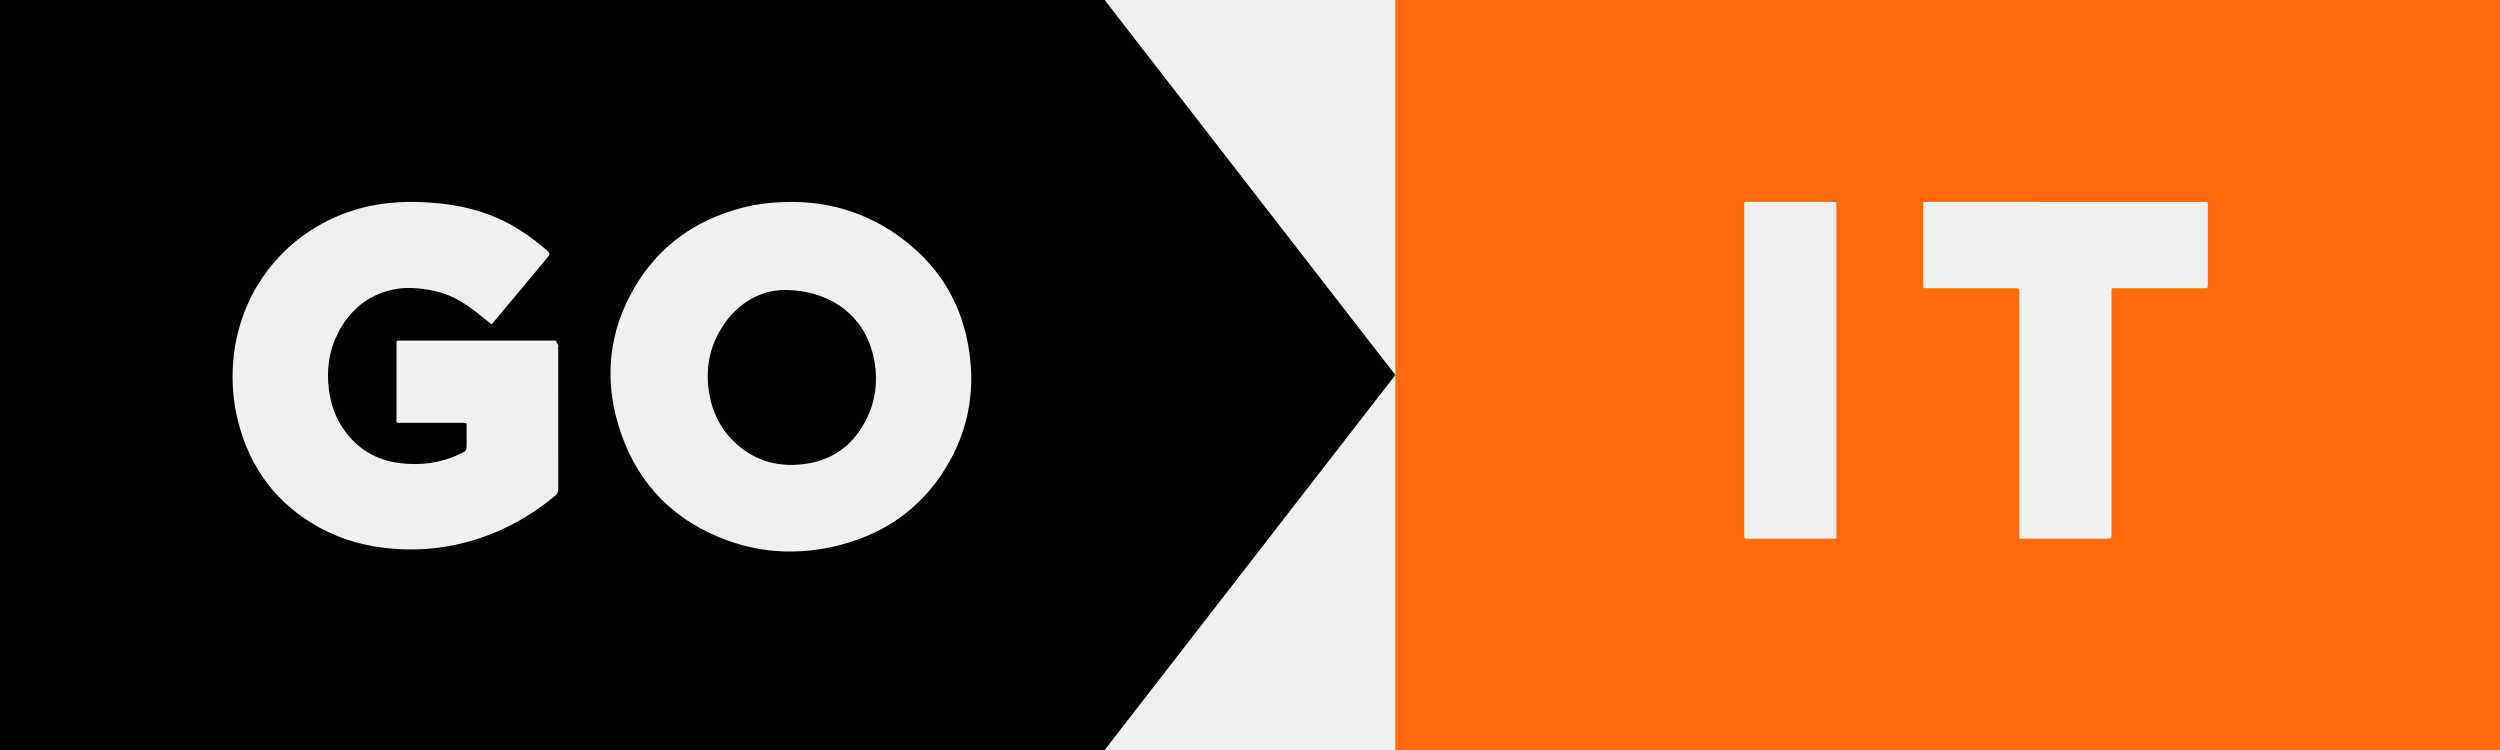
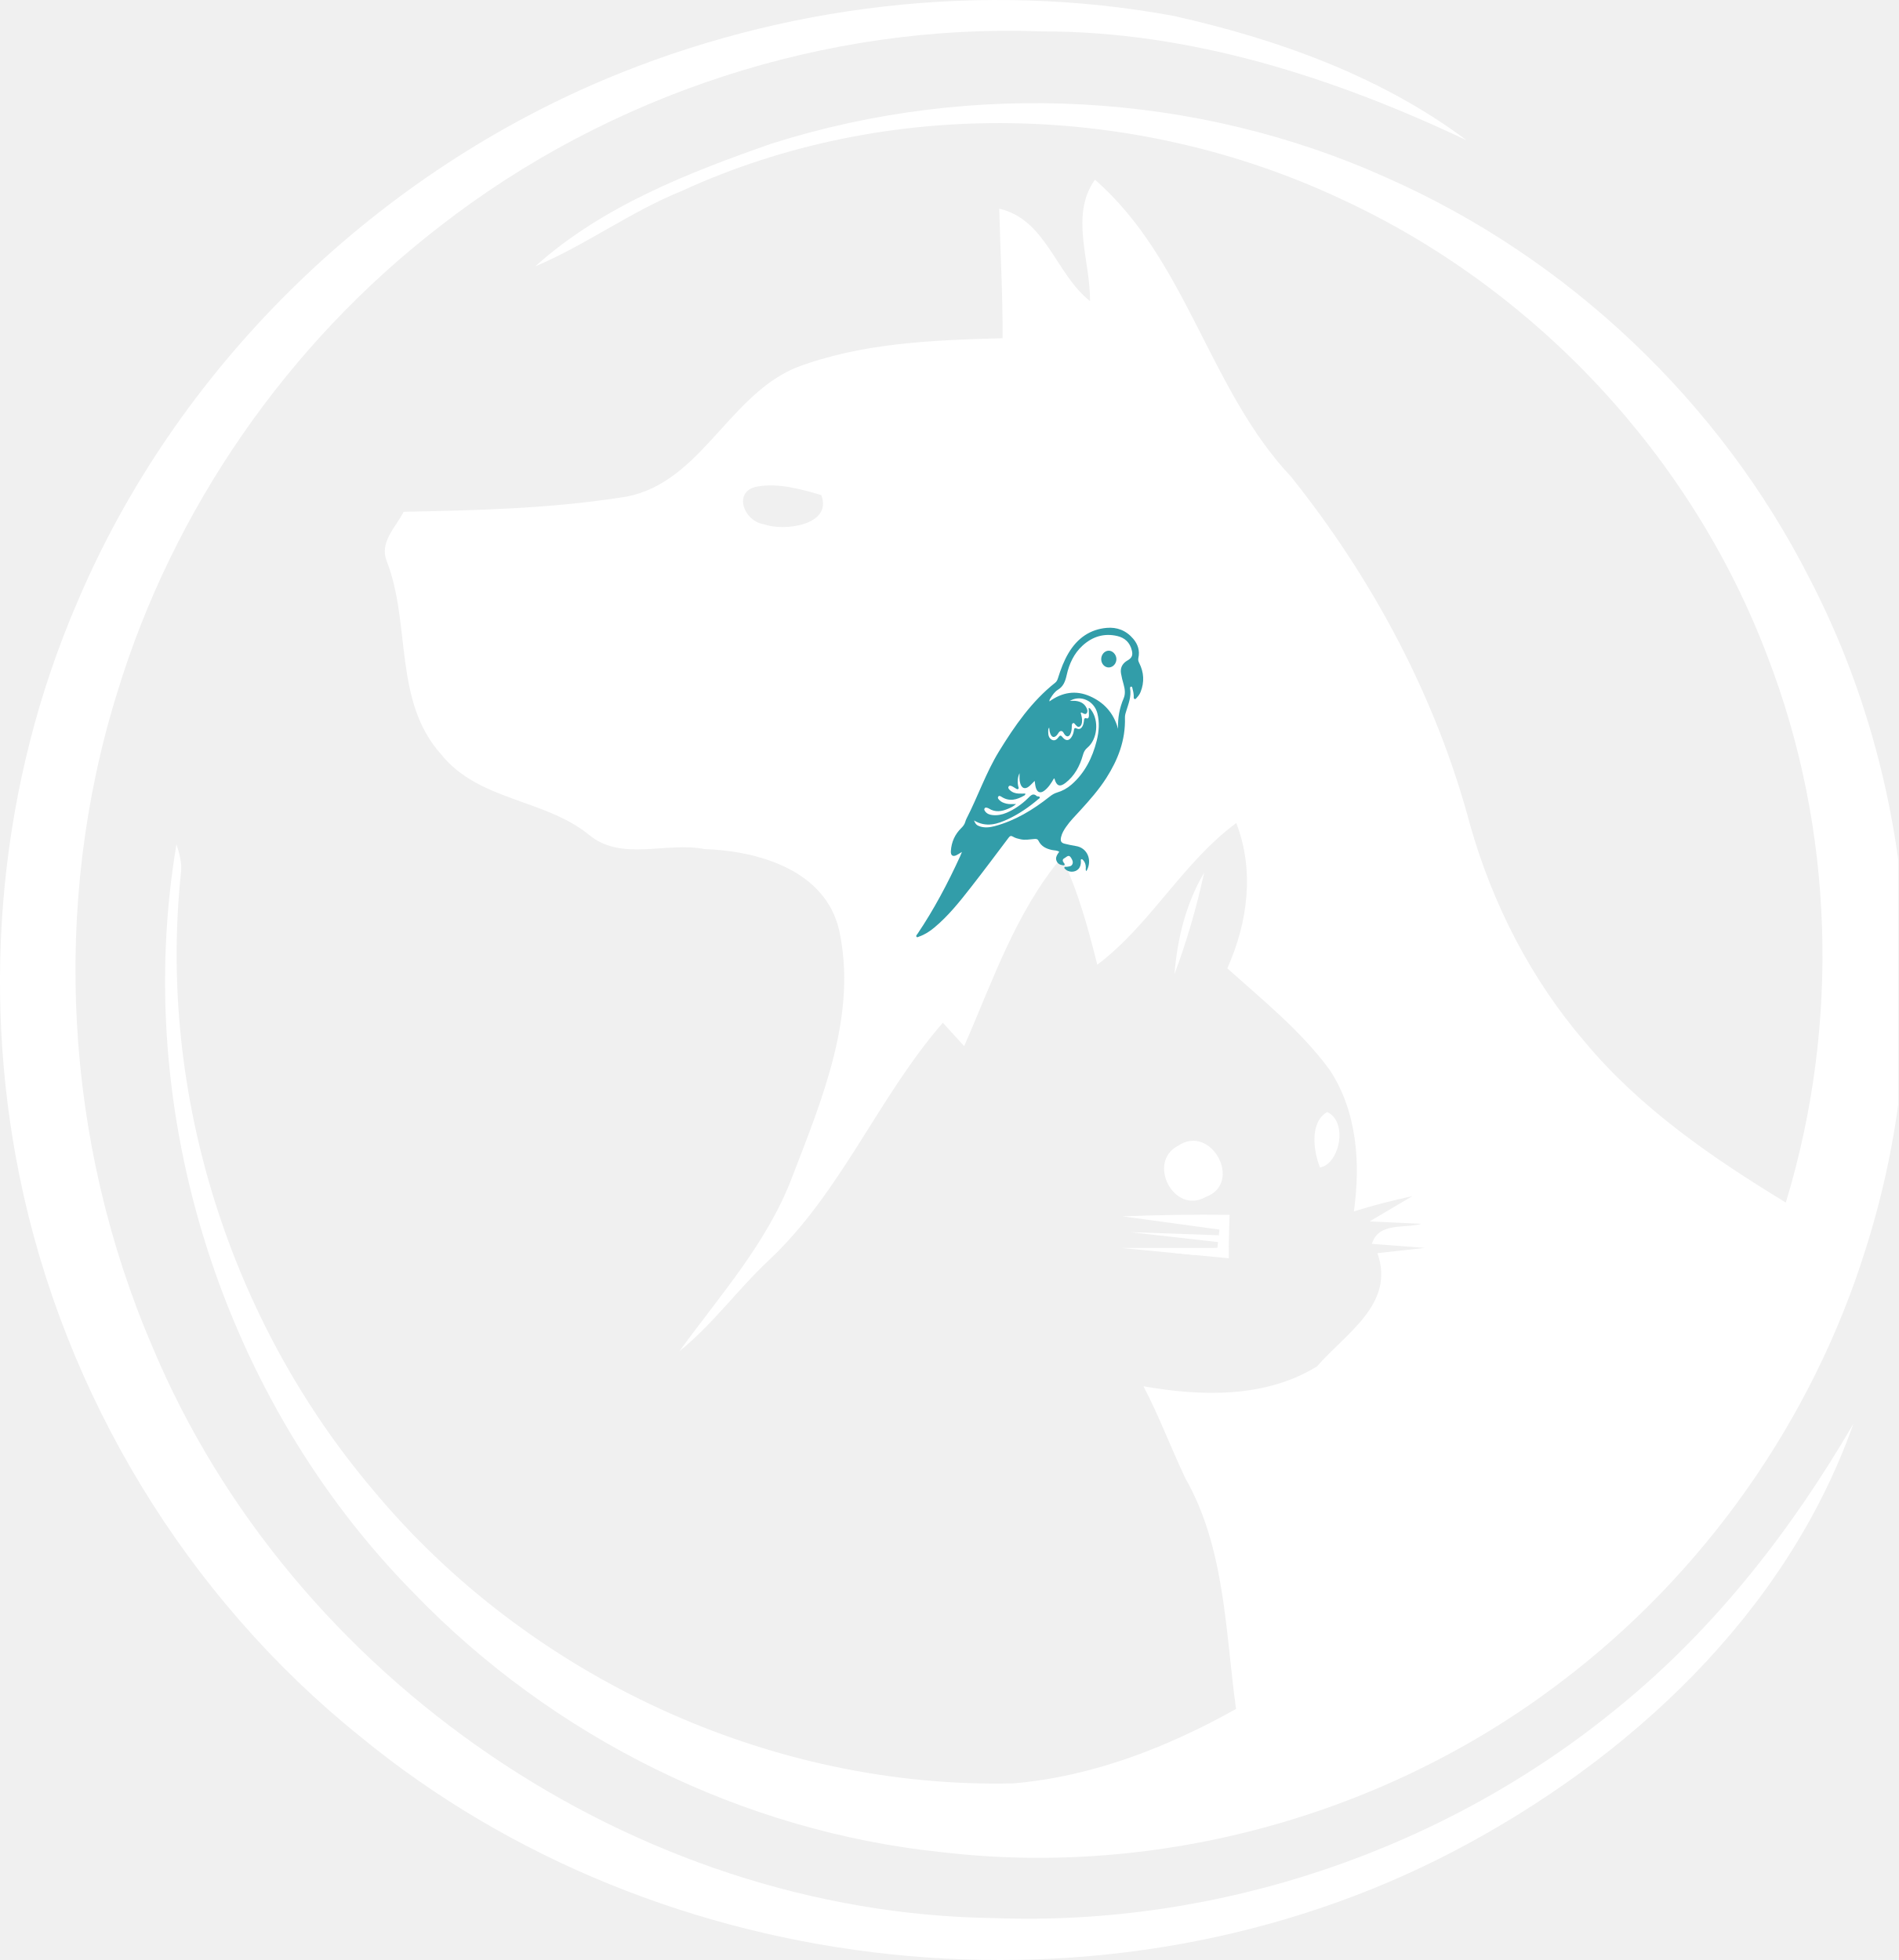
- <svg xmlns="http://www.w3.org/2000/svg" width="100" height="30" viewBox="0 0 100 30" fill="none">
-   <path fill-rule="evenodd" clip-rule="evenodd" d="M100 0H55.815V30H100V0ZM69.769 8.26V14.804V21.317C69.769 21.331 69.769 21.344 69.769 21.358L69.769 21.358V21.358C69.77 21.386 69.771 21.413 69.769 21.44C69.762 21.515 69.782 21.56 69.869 21.548C69.89 21.546 69.91 21.546 69.931 21.547C69.941 21.547 69.952 21.548 69.962 21.548C70.328 21.548 70.694 21.548 71.06 21.548H71.063C71.794 21.548 72.527 21.549 73.259 21.548C73.282 21.548 73.302 21.548 73.32 21.548C73.391 21.549 73.425 21.549 73.441 21.532C73.457 21.517 73.456 21.485 73.455 21.424V21.424C73.454 21.403 73.454 21.379 73.454 21.351V8.279C73.454 8.268 73.454 8.258 73.453 8.248C73.453 8.227 73.452 8.207 73.454 8.186C73.462 8.109 73.435 8.069 73.352 8.078C73.335 8.081 73.318 8.08 73.301 8.079L73.301 8.079C73.292 8.079 73.283 8.078 73.274 8.078C72.905 8.078 72.535 8.078 72.166 8.078H72.165H72.165C71.426 8.078 70.686 8.077 69.947 8.078C69.925 8.078 69.905 8.078 69.888 8.078C69.828 8.077 69.797 8.077 69.782 8.092C69.766 8.107 69.767 8.138 69.768 8.2C69.768 8.217 69.769 8.237 69.769 8.26ZM88.124 8.079H82.627C80.795 8.079 78.963 8.079 77.133 8.077L77.113 8.077L77.091 8.078C77.064 8.078 77.037 8.078 77.009 8.077C76.947 8.074 76.925 8.104 76.93 8.161C76.931 8.178 76.931 8.195 76.93 8.212C76.93 8.22 76.93 8.229 76.93 8.238V11.364L76.93 11.396C76.93 11.463 76.93 11.496 76.946 11.512C76.962 11.528 76.994 11.528 77.056 11.527L77.099 11.527H80.552C80.665 11.527 80.721 11.527 80.748 11.555C80.775 11.582 80.775 11.636 80.775 11.743V21.382C80.775 21.4 80.775 21.417 80.775 21.431V21.431C80.774 21.487 80.773 21.515 80.788 21.531C80.803 21.547 80.837 21.547 80.906 21.547L80.941 21.547H80.987H84.254C84.358 21.547 84.41 21.547 84.435 21.521C84.46 21.496 84.46 21.445 84.46 21.346V11.707C84.46 11.686 84.46 11.668 84.46 11.652C84.459 11.592 84.458 11.561 84.474 11.545C84.49 11.528 84.525 11.528 84.599 11.528L84.645 11.529H88.16C88.311 11.529 88.311 11.529 88.313 11.379V11.333V8.268C88.313 8.247 88.313 8.228 88.313 8.211V8.211C88.314 8.143 88.315 8.11 88.298 8.093C88.282 8.077 88.249 8.078 88.183 8.078C88.166 8.079 88.146 8.079 88.124 8.079Z" style="fill: rgb(255,107,10)" />
-   <path fill-rule="evenodd" clip-rule="evenodd" d="M44.186 0H0V30H44.186L55.814 15L44.186 0ZM19.455 12.808C19.522 12.862 19.589 12.916 19.657 12.971C19.702 12.944 19.73 12.906 19.756 12.87L19.756 12.87C19.763 12.862 19.769 12.854 19.775 12.846C20.013 12.563 20.25 12.278 20.487 11.993C20.962 11.425 21.436 10.857 21.91 10.287C22.005 10.173 22.002 10.12 21.893 10.028C21.808 9.954 21.721 9.882 21.633 9.809C20.88 9.193 20.053 8.713 19.117 8.434C18.491 8.249 17.852 8.148 17.201 8.103C16.353 8.046 15.512 8.074 14.679 8.266C11.761 8.938 9.584 11.352 9.329 14.448C9.261 15.283 9.326 16.11 9.539 16.921C10.026 18.759 11.082 20.166 12.759 21.093C13.672 21.598 14.662 21.865 15.702 21.948C16.583 22.019 17.455 21.965 18.316 21.771C19.772 21.443 21.058 20.78 22.203 19.833C22.294 19.758 22.331 19.683 22.331 19.562C22.328 18.089 22.328 16.614 22.328 15.14L22.328 14.035C22.328 14.016 22.327 13.997 22.326 13.977C22.323 13.934 22.32 13.891 22.331 13.852C22.345 13.806 22.32 13.78 22.296 13.755C22.277 13.734 22.257 13.713 22.26 13.682C22.266 13.632 22.232 13.624 22.192 13.624H22.084H16.046C16.034 13.624 16.022 13.624 16.01 13.625C15.986 13.625 15.961 13.626 15.938 13.624C15.876 13.618 15.856 13.649 15.86 13.706C15.862 13.729 15.862 13.754 15.861 13.778C15.861 13.79 15.86 13.802 15.86 13.813C15.86 14.137 15.86 14.46 15.86 14.784C15.86 15.43 15.859 16.077 15.86 16.724C15.86 16.751 15.86 16.774 15.859 16.794C15.858 16.853 15.857 16.883 15.872 16.899C15.888 16.915 15.921 16.915 15.99 16.914H15.99C16.007 16.914 16.026 16.913 16.048 16.913H18.479C18.5 16.913 18.519 16.913 18.536 16.913C18.603 16.912 18.636 16.912 18.652 16.928C18.666 16.943 18.666 16.973 18.665 17.032C18.665 17.052 18.664 17.076 18.665 17.105C18.666 17.245 18.665 17.385 18.665 17.525C18.665 17.595 18.665 17.666 18.665 17.736V17.741C18.665 18.03 18.665 18.032 18.403 18.158C17.636 18.524 16.826 18.629 15.99 18.524C15.061 18.409 14.318 17.97 13.773 17.211C13.418 16.716 13.225 16.159 13.152 15.558C13.061 14.791 13.154 14.054 13.502 13.357C13.922 12.521 14.556 11.921 15.469 11.645C16.108 11.451 16.755 11.502 17.396 11.642C17.977 11.768 18.483 12.052 18.95 12.407C19.12 12.536 19.286 12.671 19.455 12.808L19.455 12.808L19.455 12.808ZM36.654 10.014C35.222 8.711 33.516 8.091 31.752 8.077C30.938 8.078 30.329 8.144 29.683 8.312C27.81 8.8 26.343 9.848 25.369 11.52C24.369 13.236 24.166 15.076 24.725 16.969C25.351 19.085 26.684 20.625 28.746 21.483C30.331 22.14 31.972 22.228 33.627 21.794C35.55 21.29 37.025 20.177 37.991 18.44C38.805 16.975 39.023 15.404 38.72 13.764C38.447 12.29 37.766 11.027 36.654 10.014ZM28.745 13.322C29.369 12.172 30.366 11.62 31.334 11.599C33.297 11.594 34.581 12.698 34.931 14.229C35.143 15.152 35.049 16.048 34.595 16.886C34.061 17.87 33.228 18.443 32.107 18.57C31.023 18.695 30.076 18.389 29.304 17.61C28.808 17.11 28.509 16.502 28.383 15.815C28.221 14.945 28.321 14.103 28.745 13.322Z" style="fill: #010101" />
+ <svg xmlns="http://www.w3.org/2000/svg" width="92" height="95" viewBox="0 0 92 95" fill="none">
+   <g clip-path="url(#clip0_3873_8717)">
+     <path d="M29.247 3.877C37.895 0.225 47.631 -0.932 56.875 0.77C61.898 1.892 66.928 3.692 71.079 6.799C64.639 3.749 57.684 1.51 50.492 1.522C40.057 1.128 29.542 4.56 21.309 10.977C13.944 16.659 8.394 24.661 5.683 33.566C2.463 43.9 3.116 55.357 7.394 65.292C14.129 81.366 30.715 92.731 48.157 92.968C59.089 93.385 70.097 89.641 78.525 82.674C83.144 78.896 86.839 74.145 89.827 69.007C86.578 78.207 78.953 85.278 70.472 89.722C53.742 98.471 32.039 96.156 17.465 84.173C9.036 77.403 3.105 67.613 0.948 57.018C-0.937 47.76 -0.012 37.929 3.723 29.243C8.515 17.903 17.933 8.668 29.247 3.877Z" fill="white" />
+     <path d="M37.446 6.946C47.14 3.88 57.951 4.435 67.23 8.624C76.011 12.507 83.365 19.485 87.707 28.049C92.852 37.966 93.8 49.938 90.412 60.567C87.817 68.871 82.556 76.318 75.613 81.554C67.166 87.977 56.206 91.015 45.666 89.776C36 88.781 26.791 84.204 20.056 77.214C10.8 67.835 6.36 53.925 8.552 40.923C8.69 41.363 8.829 41.82 8.771 42.288C7.638 52.987 11.147 64.051 18.096 72.238C25.623 81.288 37.341 86.721 49.123 86.438C52.939 86.114 56.587 84.69 59.905 82.832C59.385 79.066 59.379 75.038 57.448 71.648C56.748 70.172 56.176 68.639 55.419 67.192C58.205 67.684 61.338 67.771 63.825 66.231C65.212 64.635 67.634 63.199 66.756 60.74C67.519 60.653 68.288 60.567 69.056 60.485C68.415 60.433 67.131 60.335 66.489 60.289C66.819 59.218 68.068 59.559 68.894 59.317C68.27 59.288 67.01 59.23 66.379 59.201C66.894 58.894 67.935 58.281 68.455 57.974C67.495 58.182 66.547 58.425 65.616 58.715C65.946 56.383 65.772 53.877 64.449 51.864C63.061 49.971 61.217 48.49 59.483 46.934C60.471 44.717 60.812 42.206 59.916 39.892C57.315 41.812 55.771 44.804 53.181 46.76C52.736 44.978 52.251 43.201 51.459 41.546C49.227 44.208 48.105 47.564 46.73 50.706C46.383 50.324 46.036 49.948 45.695 49.572C42.561 53.177 40.781 57.776 37.272 61.075C35.763 62.486 34.549 64.188 32.93 65.489C34.901 62.776 37.197 60.224 38.399 57.036C39.85 53.263 41.567 49.172 40.665 45.064C39.977 42.165 36.752 41.245 34.138 41.153C32.282 40.788 30.097 41.783 28.519 40.441C26.369 38.717 23.189 38.815 21.385 36.57C19.055 33.983 19.928 30.245 18.743 27.196C18.373 26.282 19.188 25.547 19.564 24.806C23.056 24.737 26.559 24.656 30.016 24.124C33.86 23.655 35.19 19.246 38.555 17.828C41.735 16.613 45.221 16.485 48.591 16.393C48.602 14.298 48.481 12.204 48.429 10.115C50.701 10.636 51.157 13.28 52.828 14.593C52.852 12.643 51.84 10.444 53.065 8.709C57.528 12.597 58.586 18.881 62.581 23.117C66.553 28.093 69.623 33.839 71.258 40.013C72.345 43.837 74.201 47.459 76.797 50.486C79.485 53.715 82.989 56.122 86.55 58.286C89.174 49.675 88.908 40.215 85.659 31.808C81.994 22.11 74.404 13.986 64.998 9.646C55.048 4.977 43.064 4.647 33.034 9.259C30.559 10.26 28.397 11.874 25.94 12.91C29.178 10 33.375 8.362 37.445 6.944L37.446 6.946ZM36.699 23.582C35.486 23.813 36.058 25.283 37.029 25.41C37.989 25.769 40.364 25.456 39.804 23.998C38.804 23.703 37.746 23.402 36.699 23.582Z" fill="white" />
+     <path d="M63.974 56.589C63.656 55.797 63.465 54.396 64.321 53.899C65.338 54.356 64.939 56.41 63.974 56.589Z" fill="white" />
+     <path d="M56.921 47.216C57.06 45.497 57.476 43.79 58.36 42.297C57.996 43.97 57.522 45.613 56.921 47.216Z" fill="white" />
+     <path d="M57.094 55.536C58.713 54.442 60.257 57.353 58.441 58.013C56.903 58.904 55.562 56.335 57.094 55.536Z" fill="white" />
+     <path d="M59.592 58.88C59.574 59.395 59.563 59.916 59.551 60.431V60.443C59.551 60.518 59.545 60.593 59.545 60.668C58.961 60.732 58.378 60.784 57.794 60.819L56.944 60.738C57.574 60.547 58.239 60.518 58.898 60.489H58.938L59.002 60.483L59.031 60.206L59.071 59.876L59.1 59.598L54.406 58.956C56.129 58.886 57.857 58.863 59.592 58.881V58.88Z" fill="white" />
+     <path d="M59.07 59.873L54.775 59.721L59.26 60.229L59.07 59.873Z" fill="white" />
+     <path d="M59.557 60.987L57.794 60.819L56.944 60.738L54.36 60.489H58.938L59.002 60.484L59.551 60.431V60.443L59.557 60.987Z" fill="white" />
+     <path d="M46.621 41.293C46.5 41.365 46.425 41.419 46.344 41.456C46.173 41.533 46.073 41.46 46.084 41.255C46.11 40.805 46.287 40.431 46.59 40.134C46.679 40.046 46.75 39.955 46.785 39.829C46.799 39.779 46.816 39.73 46.84 39.684C47.391 38.613 47.785 37.45 48.415 36.422C49.184 35.168 50.014 33.981 51.142 33.09C51.215 33.032 51.249 32.955 51.277 32.865C51.409 32.441 51.563 32.029 51.786 31.654C52.224 30.918 52.842 30.504 53.632 30.433C54.131 30.388 54.576 30.551 54.926 30.966C55.145 31.227 55.251 31.533 55.172 31.892C55.151 31.986 55.173 32.056 55.213 32.136C55.442 32.59 55.47 33.059 55.279 33.539C55.24 33.635 55.185 33.72 55.116 33.792C55.078 33.83 55.045 33.9 54.99 33.881C54.93 33.861 54.949 33.783 54.947 33.728C54.942 33.605 54.918 33.486 54.886 33.37C54.875 33.327 54.87 33.267 54.811 33.282C54.768 33.292 54.765 33.344 54.772 33.384C54.833 33.764 54.697 34.102 54.589 34.446C54.554 34.555 54.517 34.664 54.521 34.783C54.554 35.884 54.178 36.831 53.619 37.708C53.252 38.283 52.807 38.784 52.357 39.278C52.119 39.539 51.868 39.787 51.664 40.083C51.562 40.231 51.469 40.386 51.426 40.57C51.38 40.764 51.428 40.856 51.605 40.896C51.783 40.937 51.961 40.98 52.143 41.007C52.701 41.09 52.958 41.701 52.654 42.222C52.6 42.171 52.626 42.104 52.625 42.048C52.623 41.915 52.59 41.796 52.504 41.701C52.478 41.673 52.45 41.633 52.412 41.647C52.366 41.664 52.384 41.717 52.385 41.754C52.389 41.894 52.359 42.02 52.267 42.12C52.105 42.296 51.782 42.294 51.619 42.117C51.601 42.097 51.575 42.08 51.586 42.046C51.597 42.011 51.628 42.017 51.653 42.015C51.679 42.011 51.705 42.014 51.731 42.01C51.824 41.994 51.929 41.992 51.975 41.883C52.023 41.77 51.965 41.67 51.909 41.577C51.794 41.386 51.688 41.548 51.588 41.597C51.476 41.651 51.489 41.743 51.565 41.834C51.585 41.858 51.616 41.886 51.59 41.922C51.568 41.951 51.532 41.942 51.501 41.937C51.375 41.919 51.267 41.867 51.209 41.734C51.15 41.6 51.2 41.486 51.27 41.378C51.289 41.35 51.309 41.324 51.337 41.285C51.224 41.209 51.1 41.224 50.986 41.199C50.715 41.14 50.472 41.036 50.33 40.749C50.282 40.654 50.202 40.66 50.123 40.666C49.904 40.684 49.687 40.727 49.466 40.68C49.337 40.652 49.208 40.622 49.093 40.552C49.001 40.495 48.948 40.516 48.882 40.604C48.275 41.41 47.671 42.219 47.051 43.012C46.507 43.709 45.954 44.401 45.283 44.958C45.06 45.144 44.821 45.299 44.553 45.392C44.508 45.408 44.447 45.458 44.412 45.394C44.386 45.346 44.442 45.301 44.469 45.261C45.264 44.081 45.933 42.817 46.533 41.506C46.556 41.45 46.578 41.393 46.621 41.293ZM54.188 35.327C54.167 34.809 54.256 34.319 54.459 33.847C54.552 33.632 54.519 33.392 54.455 33.166C54.406 32.995 54.36 32.823 54.331 32.645C54.289 32.391 54.377 32.205 54.562 32.065C54.601 32.035 54.645 32.014 54.685 31.988C54.861 31.872 54.908 31.754 54.858 31.538C54.765 31.131 54.502 30.911 54.155 30.829C53.524 30.679 52.949 30.845 52.454 31.304C52.054 31.674 51.82 32.167 51.698 32.717C51.631 33.023 51.537 33.273 51.271 33.433C51.128 33.52 51.018 33.674 50.922 33.828C50.895 33.871 50.857 33.912 50.861 33.997C51.489 33.547 52.143 33.446 52.822 33.745C53.488 34.038 53.971 34.538 54.188 35.327ZM47.205 39.767C47.275 39.946 47.345 40.011 47.502 40.059C47.742 40.133 47.981 40.103 48.217 40.04C49.194 39.776 50.06 39.256 50.871 38.613C50.983 38.524 51.096 38.453 51.232 38.413C51.487 38.339 51.723 38.209 51.931 38.028C52.565 37.477 52.943 36.741 53.155 35.892C53.263 35.455 53.296 35.011 53.183 34.569C53.028 33.966 52.369 33.663 51.851 33.972C51.96 33.972 52.049 33.962 52.136 33.973C52.365 34.001 52.563 34.095 52.672 34.34C52.705 34.414 52.719 34.499 52.665 34.569C52.606 34.646 52.541 34.59 52.478 34.568C52.447 34.556 52.419 34.515 52.377 34.549C52.416 34.7 52.461 34.85 52.438 35.01C52.425 35.098 52.399 35.184 52.317 35.22C52.232 35.258 52.183 35.185 52.128 35.132C52.091 35.096 52.062 35.023 52.002 35.052C51.94 35.081 51.946 35.159 51.945 35.221C51.942 35.35 51.929 35.477 51.869 35.59C51.806 35.709 51.711 35.721 51.621 35.63C51.554 35.562 51.527 35.423 51.418 35.433C51.319 35.442 51.284 35.57 51.215 35.64C51.087 35.768 50.983 35.746 50.908 35.571C50.867 35.476 50.859 35.373 50.848 35.261C50.794 35.333 50.802 35.411 50.802 35.484C50.801 35.644 50.842 35.789 50.984 35.859C51.126 35.928 51.229 35.831 51.31 35.721C51.392 35.609 51.436 35.66 51.502 35.739C51.666 35.936 51.833 35.911 51.958 35.68C52.005 35.595 52.034 35.5 52.046 35.403C52.059 35.297 52.089 35.261 52.188 35.311C52.307 35.371 52.401 35.317 52.465 35.195C52.503 35.123 52.52 35.046 52.531 34.964C52.543 34.877 52.534 34.773 52.675 34.819C52.751 34.844 52.776 34.75 52.777 34.678C52.777 34.559 52.768 34.439 52.763 34.316C52.825 34.312 52.848 34.362 52.877 34.401C53.275 34.924 53.193 35.833 52.698 36.243C52.584 36.337 52.527 36.445 52.487 36.587C52.333 37.139 52.072 37.615 51.637 37.949C51.36 38.162 51.203 38.093 51.106 37.742C51.105 37.736 51.09 37.735 51.08 37.731C50.949 37.955 50.813 38.176 50.608 38.328C50.418 38.468 50.265 38.408 50.199 38.165C50.171 38.066 50.163 37.959 50.146 37.849C50.044 37.948 49.961 38.046 49.864 38.122C49.671 38.273 49.513 38.206 49.443 37.957C49.4 37.806 49.416 37.65 49.412 37.476C49.322 37.666 49.302 37.878 49.346 38.099C49.355 38.147 49.395 38.206 49.346 38.242C49.304 38.273 49.257 38.23 49.215 38.208C49.159 38.177 49.107 38.134 49.049 38.109C48.992 38.085 48.919 38.055 48.88 38.131C48.845 38.198 48.899 38.253 48.942 38.294C49.061 38.409 49.207 38.455 49.362 38.463C49.473 38.468 49.584 38.464 49.695 38.464C49.692 38.53 49.668 38.543 49.645 38.556C49.286 38.765 48.922 38.867 48.541 38.622C48.492 38.59 48.425 38.549 48.383 38.609C48.333 38.68 48.396 38.739 48.44 38.785C48.535 38.883 48.654 38.921 48.779 38.953C48.918 38.988 49.06 38.969 49.244 38.971C49.105 39.097 48.987 39.143 48.871 39.194C48.553 39.333 48.235 39.388 47.919 39.184C47.892 39.167 47.86 39.158 47.83 39.151C47.788 39.14 47.744 39.136 47.717 39.184C47.69 39.231 47.711 39.276 47.736 39.312C47.825 39.443 47.953 39.489 48.092 39.505C48.331 39.532 48.562 39.49 48.785 39.394C49.17 39.228 49.517 38.989 49.824 38.686C49.958 38.553 50.07 38.419 50.251 38.588C50.262 38.598 50.282 38.595 50.297 38.599C50.33 38.61 50.381 38.592 50.391 38.642C50.403 38.698 50.347 38.714 50.316 38.74C49.87 39.12 49.394 39.446 48.876 39.692C48.341 39.946 47.796 40.12 47.205 39.767ZM54.107 31.938C54.102 31.722 53.918 31.53 53.725 31.538C53.524 31.547 53.364 31.739 53.371 31.964C53.378 32.182 53.544 32.355 53.74 32.351C53.945 32.347 54.112 32.158 54.107 31.938Z" fill="#329DA9" />
+   </g>
+   <defs>
+     <clipPath id="clip0_3873_8717">
+       <rect width="92" height="95" fill="white" />
+     </clipPath>
+   </defs>
</svg>
